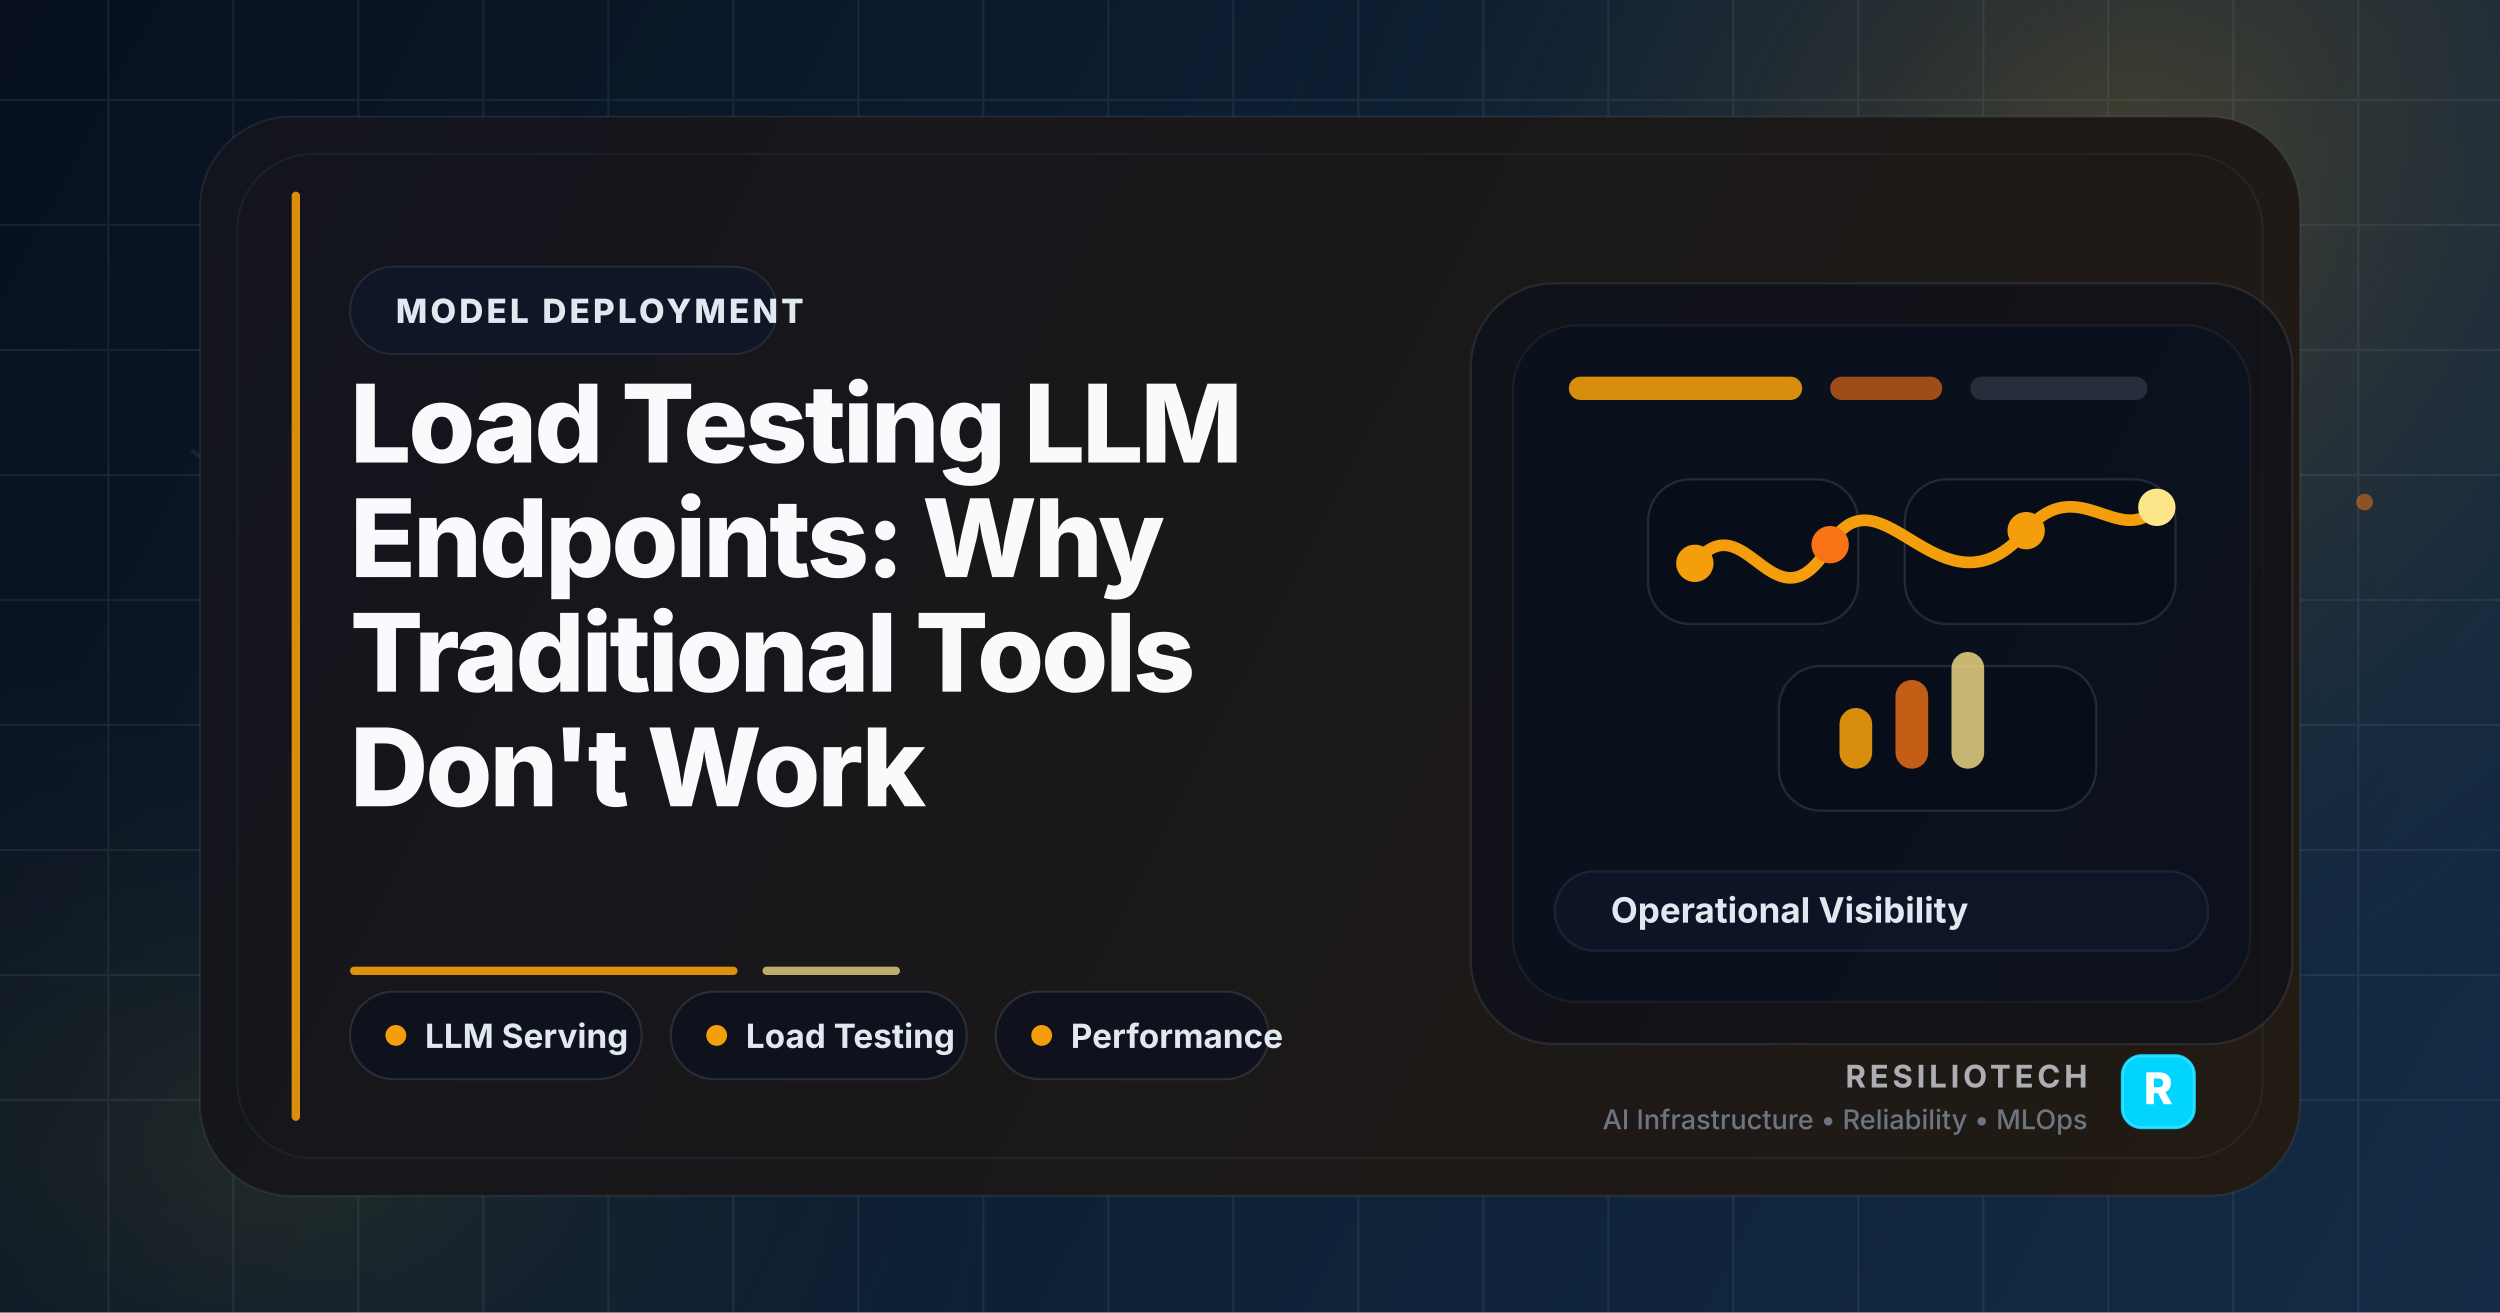
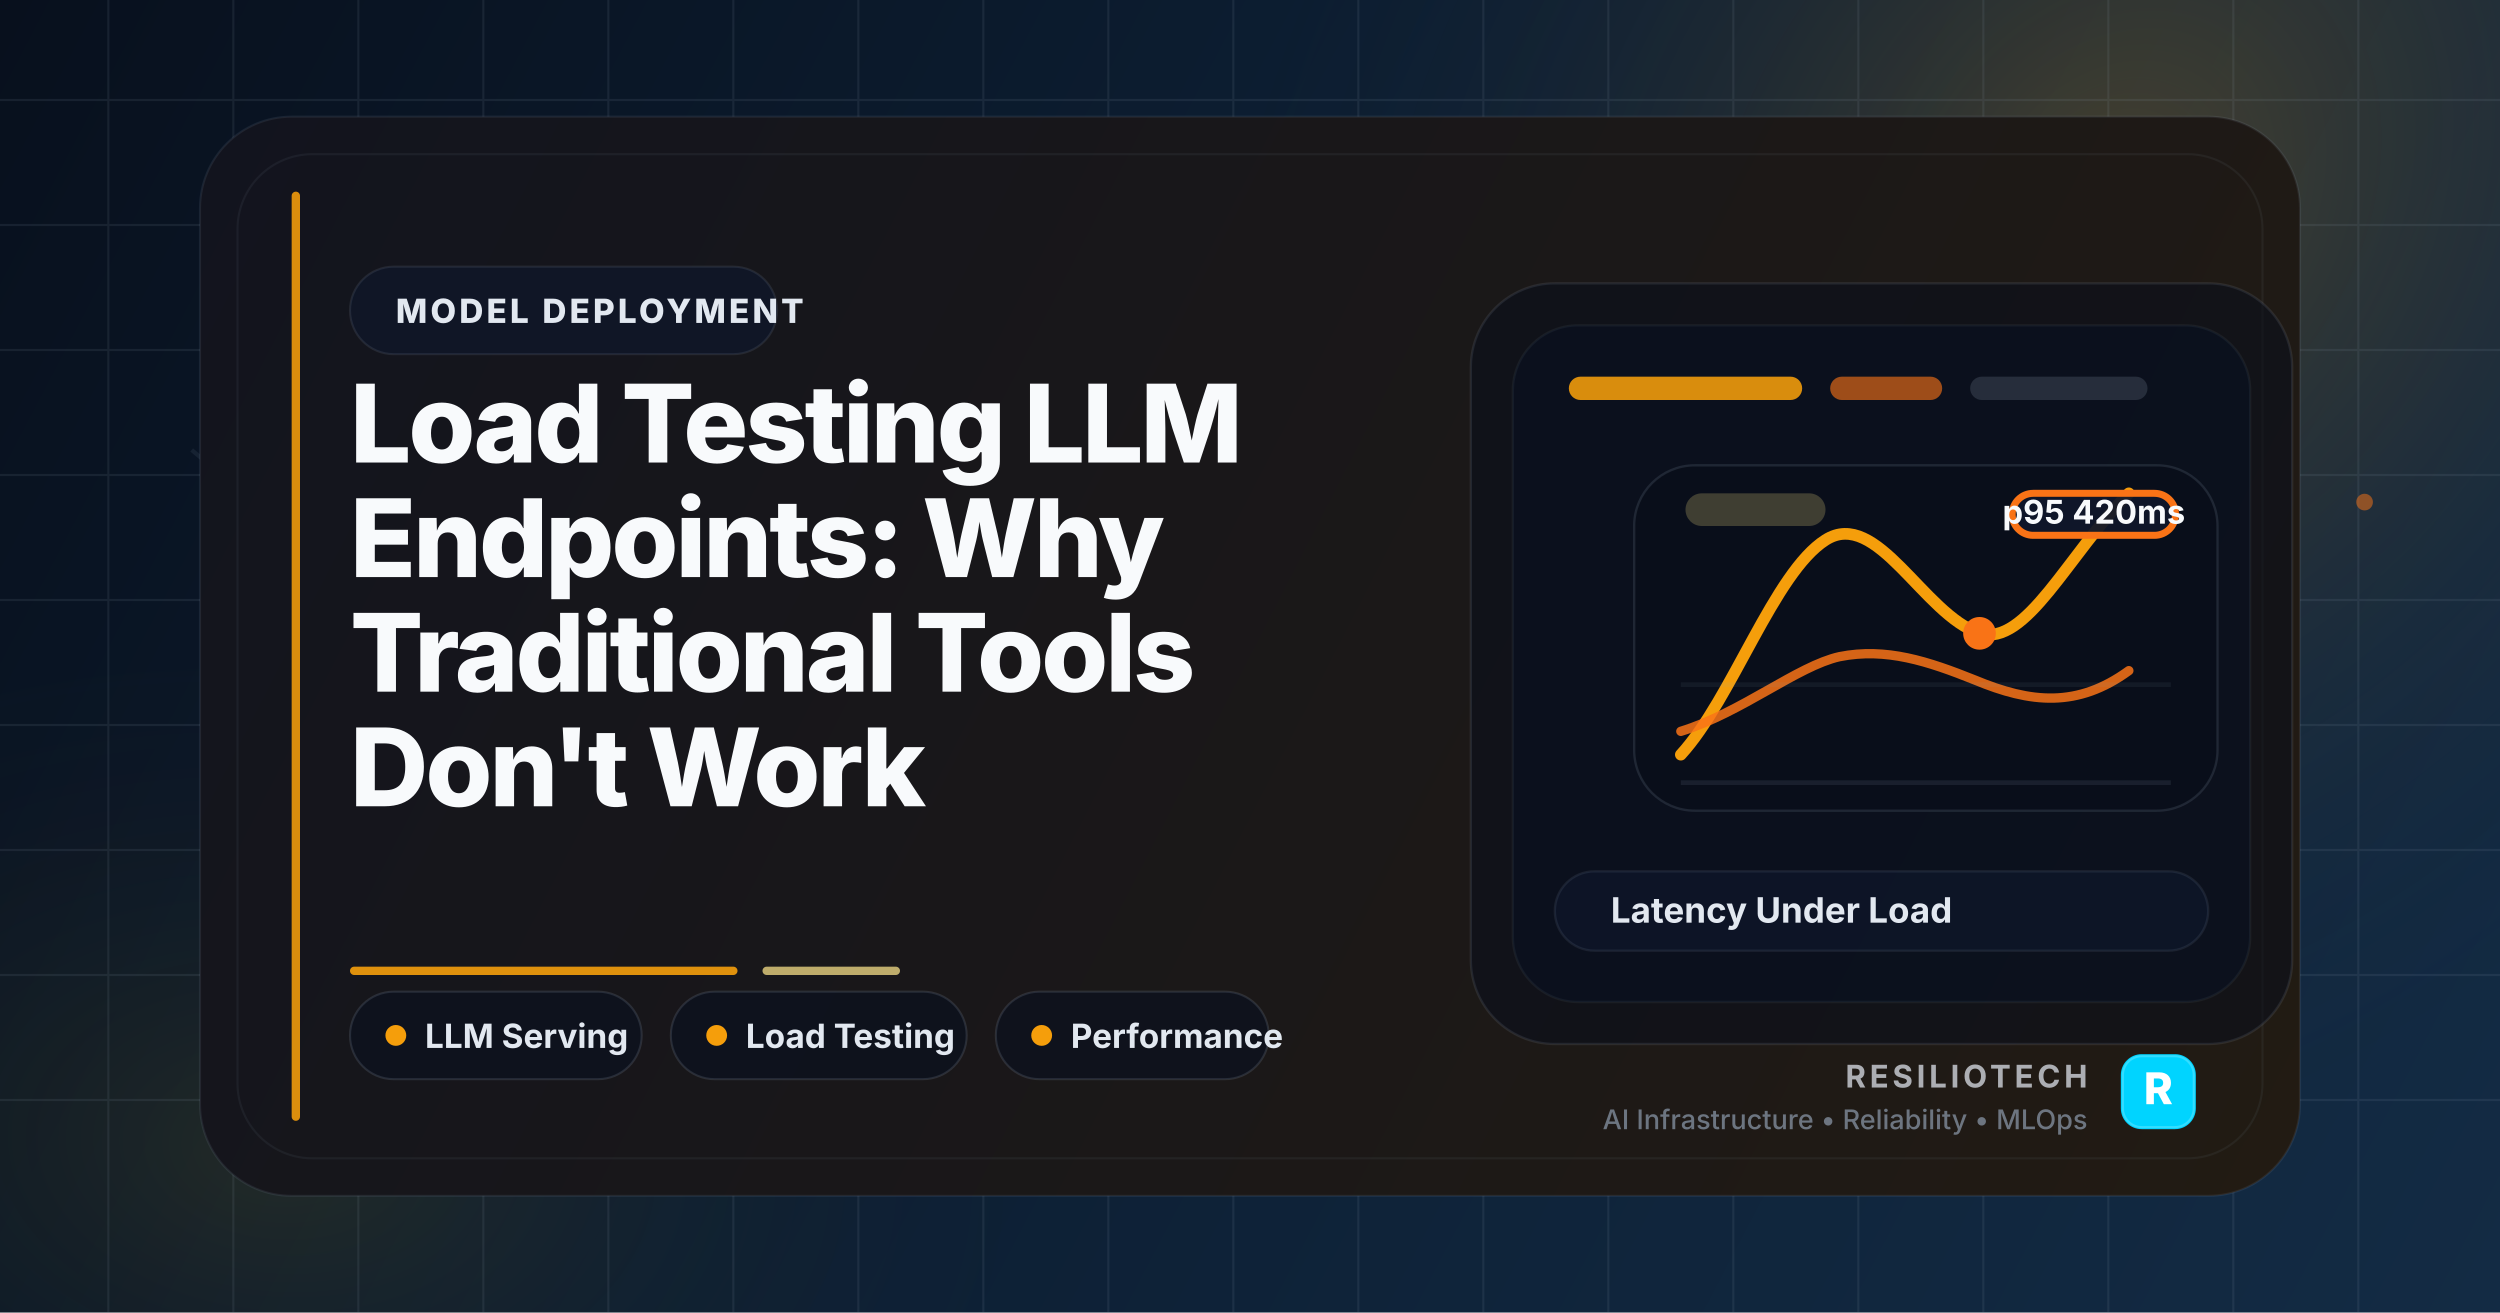
<svg xmlns="http://www.w3.org/2000/svg" width="1200" height="630" viewBox="0 0 1200 630" fill="none">
  <defs>
    <linearGradient id="bg" x1="0" y1="0" x2="1200" y2="630" gradientUnits="userSpaceOnUse">
      <stop stop-color="#08101d" />
      <stop offset="0.5" stop-color="#0d2035" />
      <stop offset="1" stop-color="#132b44" />
    </linearGradient>
    <linearGradient id="panel" x1="96" y1="56" x2="1104" y2="574" gradientUnits="userSpaceOnUse">
      <stop stop-color="#12141e" />
      <stop offset="1" stop-color="#221b13" />
    </linearGradient>
    <radialGradient id="glowA" cx="0" cy="0" r="1" gradientUnits="userSpaceOnUse" gradientTransform="translate(1012 96) rotate(127) scale(512 402)">
      <stop stop-color="rgba(245, 158, 11, 0.24)" />
      <stop offset="1" stop-color="rgba(15, 23, 42, 0)" />
    </radialGradient>
    <radialGradient id="glowB" cx="0" cy="0" r="1" gradientUnits="userSpaceOnUse" gradientTransform="translate(132 552) rotate(5) scale(388 258)">
      <stop stop-color="rgba(250, 204, 21, 0.10)" />
      <stop offset="1" stop-color="rgba(15, 23, 42, 0)" />
    </radialGradient>
    <linearGradient id="accentLine" x1="140" y1="0" x2="416" y2="0" gradientUnits="userSpaceOnUse">
      <stop stop-color="#f59e0b" />
      <stop offset="1" stop-color="#f97316" />
    </linearGradient>
  </defs>
  <rect width="1200" height="630" fill="url(#bg)" />
  <rect width="1200" height="630" fill="url(#glowA)" />
  <rect width="1200" height="630" fill="url(#glowB)" />
  <g opacity="0.11" stroke="#94a3b8" stroke-width="1">
    <path d="M0 48 H1200" />
    <path d="M0 108 H1200" />
    <path d="M0 168 H1200" />
    <path d="M0 228 H1200" />
    <path d="M0 288 H1200" />
    <path d="M0 348 H1200" />
    <path d="M0 408 H1200" />
    <path d="M0 468 H1200" />
    <path d="M0 528 H1200" />
    <path d="M52 0 V630" />
    <path d="M112 0 V630" />
    <path d="M172 0 V630" />
    <path d="M232 0 V630" />
    <path d="M292 0 V630" />
    <path d="M352 0 V630" />
    <path d="M412 0 V630" />
    <path d="M472 0 V630" />
    <path d="M532 0 V630" />
    <path d="M592 0 V630" />
    <path d="M652 0 V630" />
    <path d="M712 0 V630" />
    <path d="M772 0 V630" />
    <path d="M832 0 V630" />
    <path d="M892 0 V630" />
    <path d="M952 0 V630" />
    <path d="M1012 0 V630" />
    <path d="M1072 0 V630" />
    <path d="M1132 0 V630" />
  </g>
  <circle cx="270" cy="130" r="2" fill="#f59e0b" opacity="0.52" />
  <circle cx="443" cy="557" r="3" fill="#fde68a" opacity="0.35" />
  <circle cx="616" cy="478" r="4" fill="#f97316" opacity="0.46" />
  <circle cx="789" cy="399" r="2" fill="#f59e0b" opacity="0.57" />
  <circle cx="962" cy="320" r="3" fill="#fde68a" opacity="0.40" />
  <circle cx="1135" cy="241" r="4" fill="#f97316" opacity="0.51" />
  <circle cx="220" cy="162" r="2" fill="#f59e0b" opacity="0.34" />
  <circle cx="393" cy="83" r="3" fill="#fde68a" opacity="0.45" />
  <circle cx="566" cy="510" r="4" fill="#f97316" opacity="0.56" />
  <circle cx="739" cy="431" r="2" fill="#f59e0b" opacity="0.39" />
  <path d="M190 110 L268 152 L356 154" stroke="rgba(148, 163, 184, 0.10)" stroke-width="2" fill="none" />
  <path d="M251 163 L352 236 L457 279" stroke="rgba(148, 163, 184, 0.10)" stroke-width="2" fill="none" />
  <path d="M92 216 L216 320 L338 324" stroke="rgba(148, 163, 184, 0.10)" stroke-width="2" fill="none" />
  <rect x="96" y="56" width="1008" height="518" rx="44" fill="url(#panel)" stroke="rgba(148, 163, 184, 0.12)" />
  <rect x="114" y="74" width="972" height="482" rx="36" fill="none" stroke="rgba(148, 163, 184, 0.08)" />
  <rect x="140" y="92" width="4" height="446" rx="2" fill="url(#accentLine)" opacity="0.88" />
  <rect x="168" y="128" width="205" height="42" rx="21" fill="rgba(15, 23, 42, 0.72)" stroke="rgba(148, 163, 184, 0.14)" />
  <text x="190" y="155" fill="#e2e8f0" font-size="16" font-family="Inter, Arial, sans-serif" font-weight="760" letter-spacing="1.5">MODEL DEPLOYMENT</text>
  <text x="168" y="222" fill="#f8fafc" font-size="52" font-family="Inter, Arial, sans-serif" font-weight="820" letter-spacing="-1.4">
    <tspan x="168" dy="0">Load Testing LLM</tspan>
    <tspan x="168" dy="55">Endpoints: Why</tspan>
    <tspan x="168" dy="55">Traditional Tools</tspan>
    <tspan x="168" dy="55">Don't Work</tspan>
  </text>
  <g transform="translate(168, 0)">
    <rect x="0" y="476" width="140" height="42" rx="21" fill="rgba(10, 17, 31, 0.70)" stroke="rgba(148, 163, 184, 0.18)" />
    <circle cx="22" cy="497" r="5" fill="#f59e0b" />
    <text x="36" y="503" fill="#e2e8f0" font-size="16" font-family="Inter, Arial, sans-serif" font-weight="650">LLM Serving</text>
  </g>
  <g transform="translate(322, 0)">
    <rect x="0" y="476" width="142" height="42" rx="21" fill="rgba(10, 17, 31, 0.70)" stroke="rgba(148, 163, 184, 0.18)" />
    <circle cx="22" cy="497" r="5" fill="#f59e0b" />
    <text x="36" y="503" fill="#e2e8f0" font-size="16" font-family="Inter, Arial, sans-serif" font-weight="650">Load Testing</text>
  </g>
  <g transform="translate(478, 0)">
    <rect x="0" y="476" width="131" height="42" rx="21" fill="rgba(10, 17, 31, 0.70)" stroke="rgba(148, 163, 184, 0.18)" />
    <circle cx="22" cy="497" r="5" fill="#f59e0b" />
    <text x="36" y="503" fill="#e2e8f0" font-size="16" font-family="Inter, Arial, sans-serif" font-weight="650">Performance</text>
  </g>
  <rect x="168" y="464" width="186" height="4" rx="2" fill="#f59e0b" opacity="0.90" />
  <rect x="366" y="464" width="66" height="4" rx="2" fill="#fde68a" opacity="0.72" />
  <g transform="translate(706 136) scale(1.12) translate(-706 -136)">
    <rect x="706" y="136" width="352" height="326" rx="36" fill="rgba(9, 14, 26, 0.54)" stroke="rgba(148, 163, 184, 0.14)" />
    <rect x="724" y="154" width="316" height="290" rx="28" fill="rgba(10, 17, 31, 0.76)" stroke="rgba(148, 163, 184, 0.08)" />
    <rect x="748" y="176" width="100" height="10" rx="5" fill="#f59e0b" opacity="0.88" />
    <rect x="860" y="176" width="48" height="10" rx="5" fill="#f97316" opacity="0.62" />
    <rect x="920" y="176" width="76" height="10" rx="5" fill="rgba(148, 163, 184, 0.20)" />
    <rect x="742" y="388" width="280" height="34" rx="17" fill="rgba(15, 23, 42, 0.72)" stroke="rgba(148, 163, 184, 0.12)" />
-     <text x="766" y="410" fill="#e2e8f0" font-size="15" font-family="Inter, Arial, sans-serif" font-weight="680">Operational Visibility</text>
-     <rect x="782" y="220" width="90" height="62" rx="18" fill="rgba(9, 14, 26, 0.88)" stroke="rgba(148, 163, 184, 0.18)" />
-     <rect x="892" y="220" width="116" height="62" rx="18" fill="rgba(9, 14, 26, 0.88)" stroke="rgba(148, 163, 184, 0.18)" />
-     <rect x="838" y="300" width="136" height="62" rx="18" fill="rgba(9, 14, 26, 0.88)" stroke="rgba(148, 163, 184, 0.18)" />
-     <path d="M802 256 C824 228, 836 288, 860 248 C882 212, 908 284, 944 242 C966 216, 984 250, 1000 232" stroke="#f59e0b" stroke-width="5" fill="none" stroke-linecap="round" />
-     <circle cx="802" cy="256" r="8" fill="#f59e0b" />
-     <circle cx="860" cy="248" r="8" fill="#f97316" />
-     <circle cx="944" cy="242" r="8" fill="#f59e0b" />
-     <circle cx="1000" cy="232" r="8" fill="#fde68a" />
-     <rect x="864" y="318" width="14" height="26" rx="7" fill="#f59e0b" opacity="0.88" />
-     <rect x="888" y="306" width="14" height="38" rx="7" fill="#f97316" opacity="0.78" />
-     <rect x="912" y="294" width="14" height="50" rx="7" fill="#fde68a" opacity="0.78" />
+     <text x="766" y="410" fill="#e2e8f0" font-size="15" font-family="Inter, Arial, sans-serif" font-weight="680">Latency Under Load</text>
+     <rect x="776" y="214" width="250" height="148" rx="26" fill="rgba(9, 14, 26, 0.90)" stroke="rgba(148, 163, 184, 0.16)" />
+     <path d="M796 338 C818 314, 836 260, 858 246 C880 232, 900 278, 924 286 C944 292, 962 252, 988 226" stroke="#f59e0b" stroke-width="5" fill="none" stroke-linecap="round" />
+     <path d="M796 328 C822 320, 846 300, 864 296 C884 292, 902 298, 922 306 C946 316, 966 318, 988 302" stroke="#f97316" stroke-width="4" fill="none" stroke-linecap="round" opacity="0.85" />
+     <path d="M796 350 H1006" stroke="rgba(148, 163, 184, 0.12)" stroke-width="2" />
+     <path d="M796 308 H1006" stroke="rgba(148, 163, 184, 0.08)" stroke-width="2" />
+     <rect x="798" y="226" width="60" height="14" rx="7" fill="#fde68a" opacity="0.22" />
+     <rect x="938" y="226" width="70" height="18" rx="9" fill="rgba(15, 23, 42, 0.94)" stroke="#f97316" stroke-width="3" />
+     <text x="973" y="239" text-anchor="middle" fill="#f8fafc" font-size="14" font-family="Inter, Arial, sans-serif" font-weight="720">p95 420ms</text>
+     <circle cx="924" cy="286" r="7" fill="#f97316" />
  </g>
  <text x="1002" y="522" text-anchor="end" fill="rgba(226, 232, 240, 0.72)" font-size="15" font-family="Inter, Arial, sans-serif" font-weight="730" letter-spacing="1.8">RESILIOTECH</text>
  <text x="1002" y="542" text-anchor="end" fill="rgba(148, 163, 184, 0.66)" font-size="13" font-family="Inter, Arial, sans-serif" font-weight="500">AI Infrastructure • Reliability • MLOps</text>
  <g transform="translate(1018, 506)">
    <rect width="36" height="36" rx="10" fill="#00D4FF" />
    <rect x="1" y="1" width="34" height="34" rx="9" fill="none" stroke="rgba(255, 255, 255, 0.20)" />
    <text x="18" y="24" text-anchor="middle" fill="#ffffff" font-size="21" font-family="Inter, Arial, sans-serif" font-weight="800">R</text>
  </g>
</svg>
